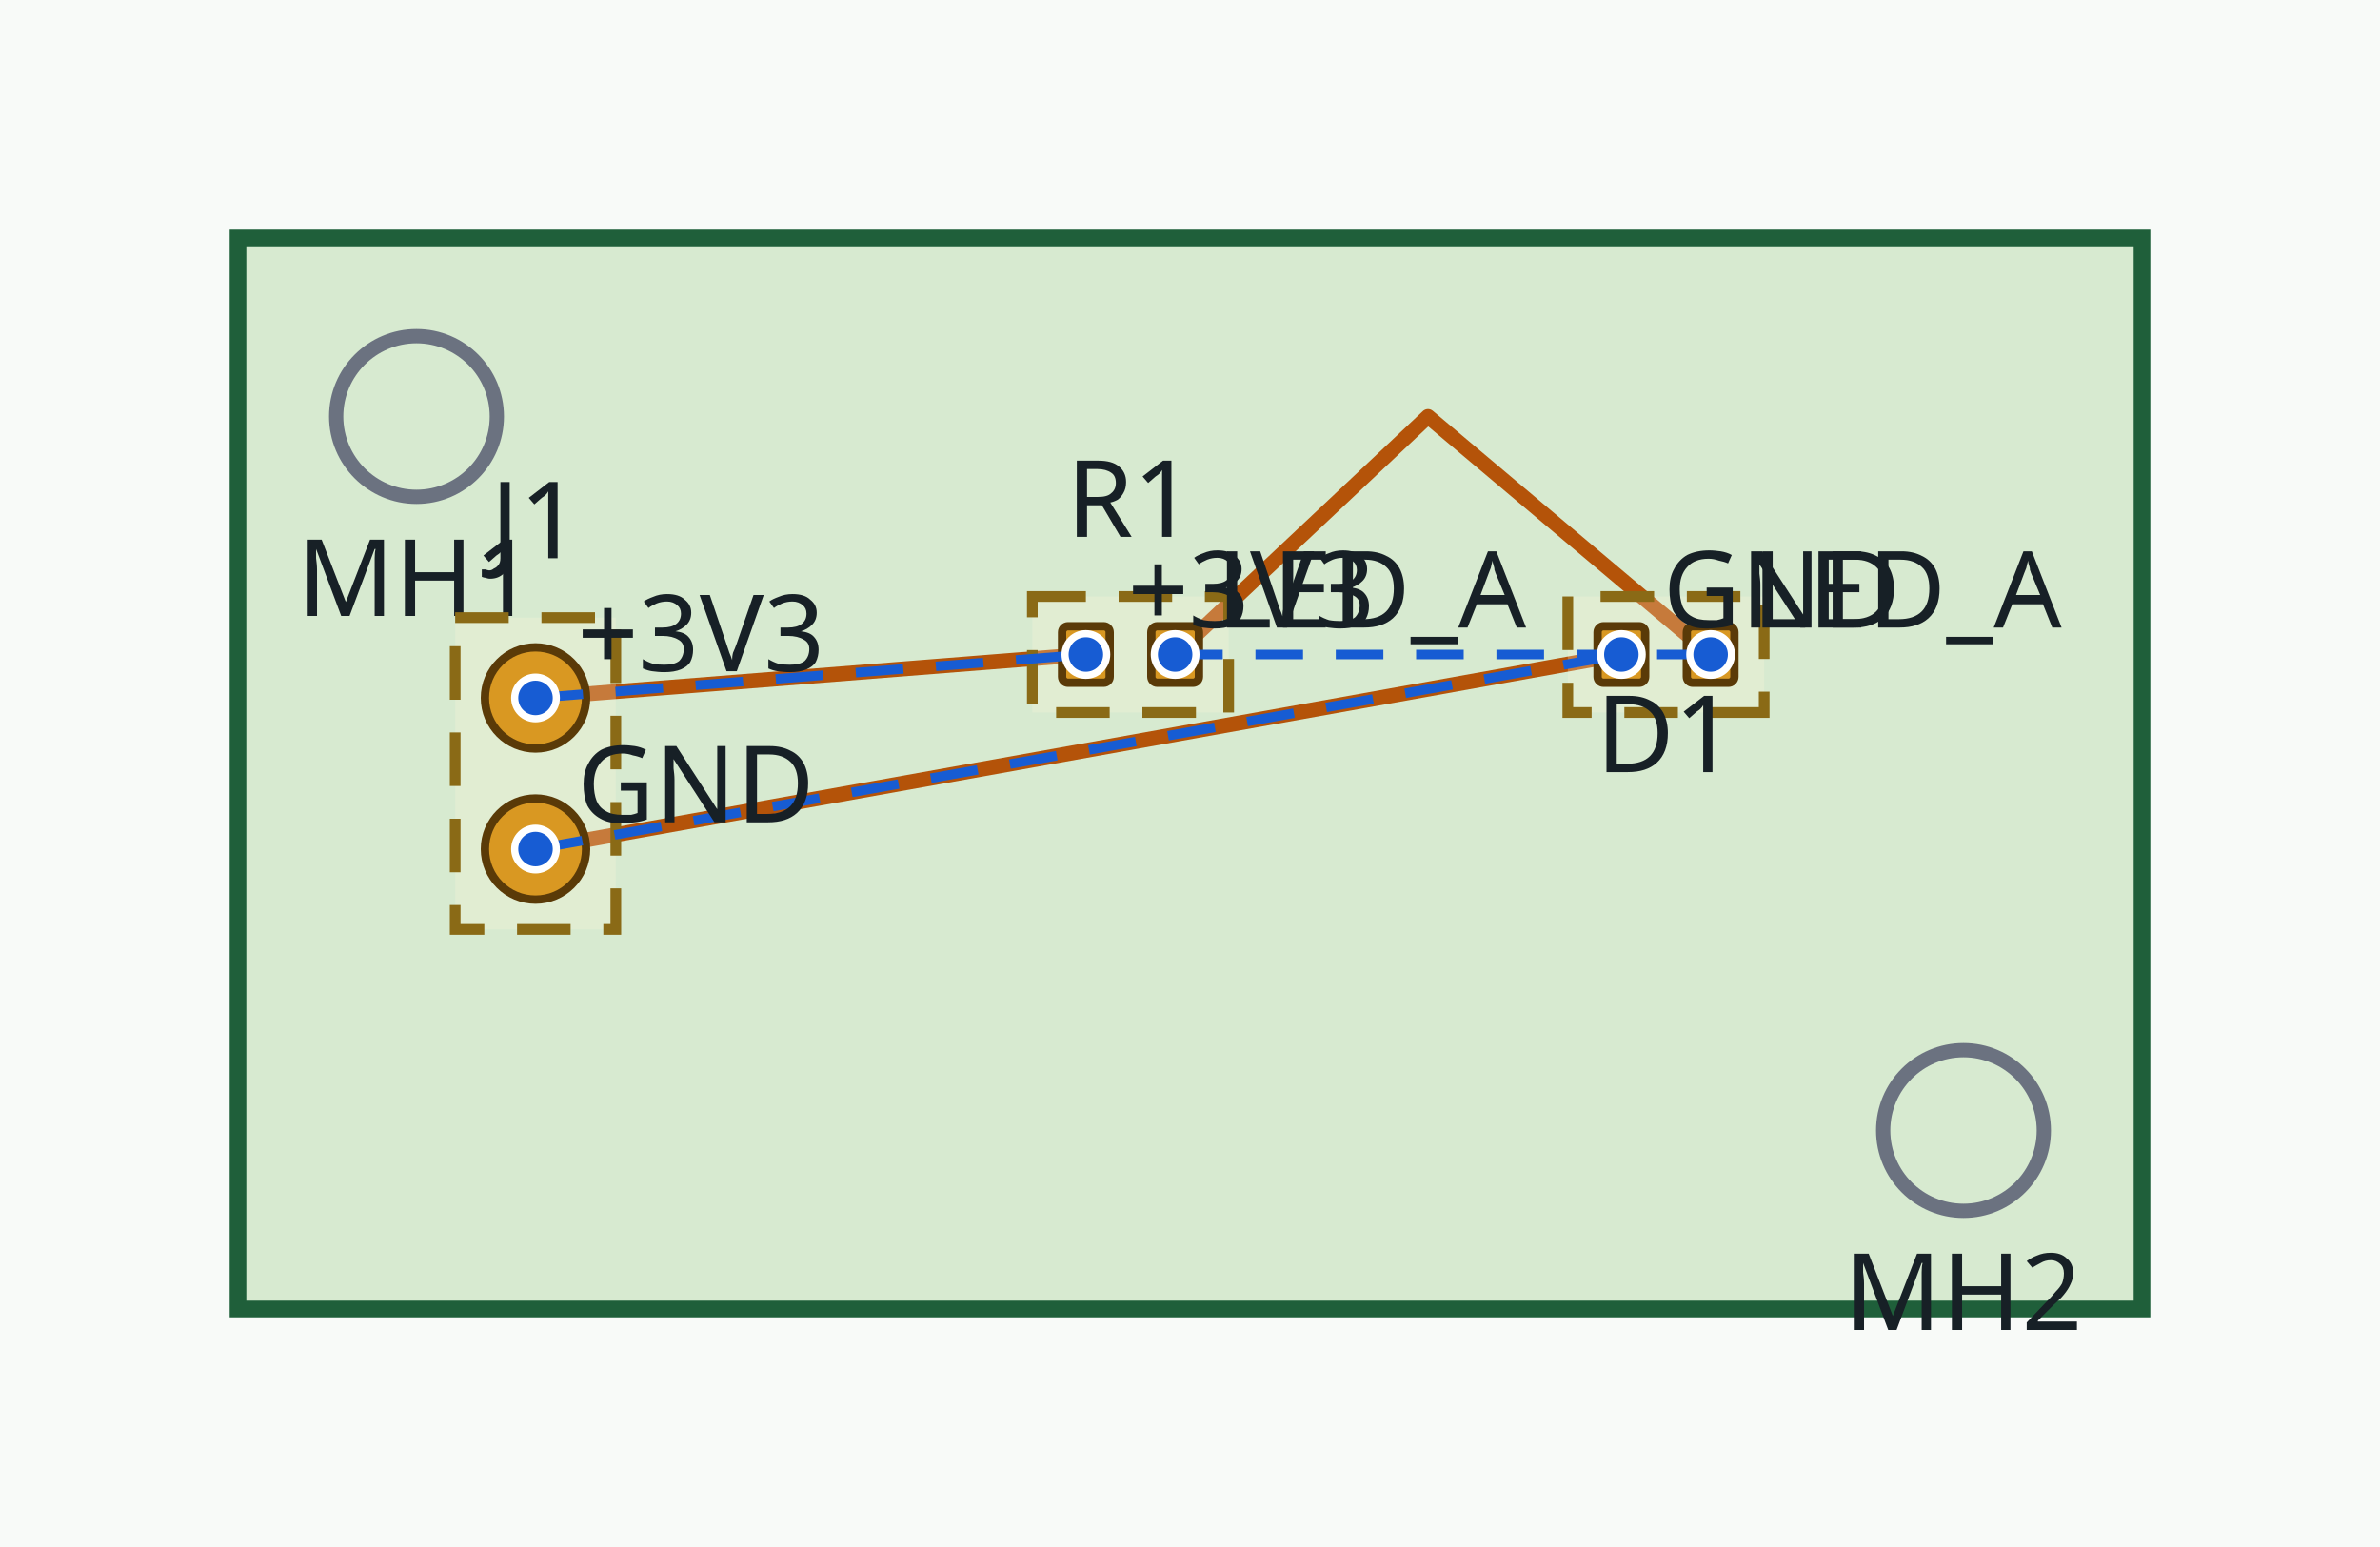
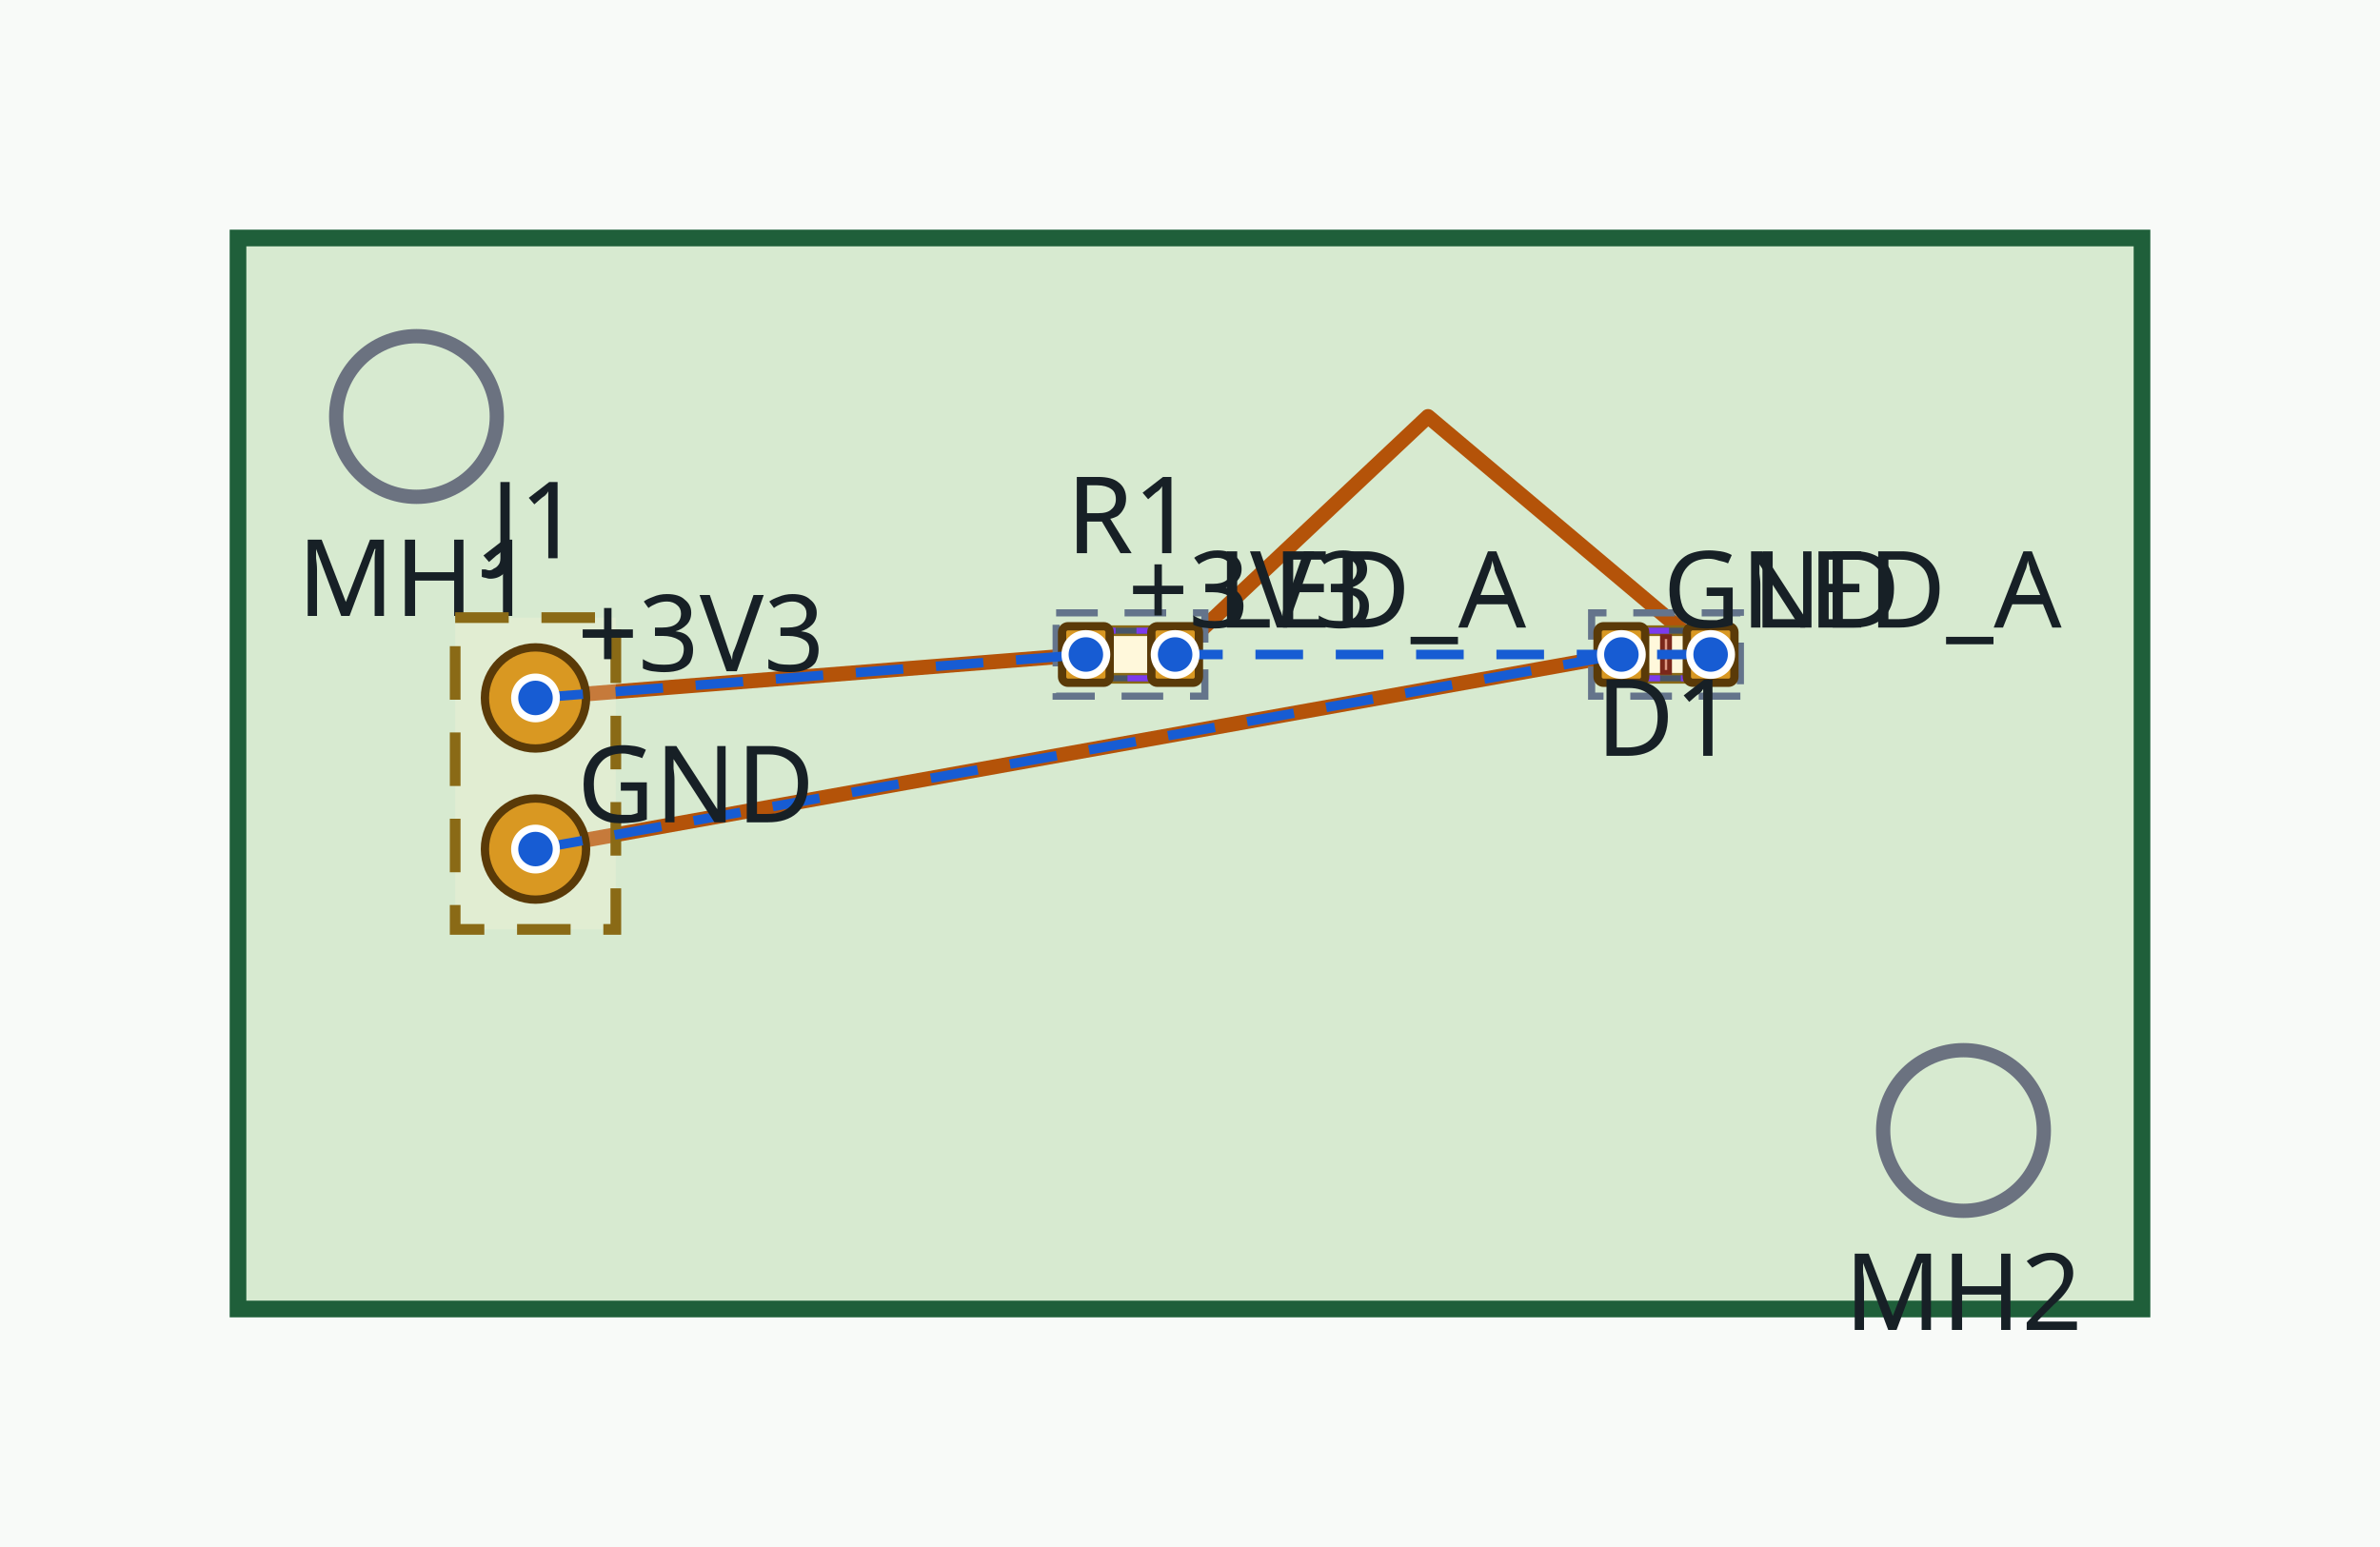
<svg xmlns="http://www.w3.org/2000/svg" class="pcb-placement-preview" viewBox="0 0 40 26" width="40mm" height="26mm" data-board="board:0" data-board-name="First Board LED" data-units="mm">
  <style>
    .board-background{fill:#f8faf8}
    .board-outline{fill:#d7ead0;stroke:#1f5f3a;stroke-width:0.28}
    .board-feature{fill:none;stroke:#6b7280;stroke-width:0.24}
    .pcb-track{fill:none;stroke:#b45309;stroke-linecap:round;stroke-linejoin:round}
    .pcb-via-annular{fill:#b45309;stroke:#7c2d12;stroke-width:0.08}
    .pcb-via-drill{fill:#f8faf8;stroke:#7c2d12;stroke-width:0.06}
    .board-feature-label,.reference-designator,.pad-net-label,.diagnostic-label{font:1.8px sans-serif;fill:#172026}
    .footprint-courtyard{fill:none;stroke:#64748b;stroke-width:0.12;stroke-dasharray:0.7 0.45}
    .footprint-body.declared{fill:#fff8db;stroke:#8a6a16;stroke-width:0.18}
+     .footprint-fabrication.declared{fill:none;stroke:#475569;stroke-width:0.1}
+     .footprint-assembly.declared{fill:none;stroke:#7c3aed;stroke-width:0.1;stroke-dasharray:0.55 0.35}
+     .footprint-marking.declared{fill:#172026;fill-opacity:0.45;stroke:#172026;stroke-width:0.08}
+     .footprint-marking.kind-pin_1,.footprint-marking.kind-polarity{fill:#b42318;stroke:#7a271a}
    .footprint-envelope.synthetic{fill:#fff8db;fill-opacity:0.24;stroke:#8a6a16;stroke-width:0.18;stroke-dasharray:0.9 0.55}
    .footprint-pad{fill:#d99822;stroke:#5a3a08;stroke-width:0.14}
    .pad-overlay{fill:#175cd3;stroke:#ffffff;stroke-width:0.12}
    .ratsnest{fill:none;stroke:#175cd3;stroke-width:0.16;stroke-dasharray:0.8 0.55}
    .diagnostic-marker{fill:none;stroke:#b42318;stroke-width:0.28;stroke-dasharray:0.9 0.55}
    .diagnostic-label{fill:#b42318}
  </style>
  <rect class="board-background" x="0" y="0" width="40" height="26" />
  <g class="board-content" transform="translate(4 4)">
    <polygon class="board-outline" data-board="board:0" points="0,0 32,0 32,18 0,18" />
    <g class="layer layer-board-features">
      <circle class="board-feature hole" data-board-feature="board_feature:0" cx="3" cy="3" r="1.35" />
      <text class="board-feature-label" data-board-feature="board_feature:0" x="3" y="6.35" text-anchor="middle">MH1</text>
      <circle class="board-feature hole" data-board-feature="board_feature:1" cx="29" cy="15" r="1.35" />
      <text class="board-feature-label" data-board-feature="board_feature:1" x="29" y="18.35" text-anchor="middle">MH2</text>
    </g>
    <g id="pcb-layer-F_Cu" class="pcb-layer board-layer layer-F_Cu" data-layer="board_layer:0" data-layer-name="F.Cu" data-layer-role="copper" data-layer-side="top">
      <g class="layer layer-copper">
        <polyline id="pcb-track-0" class="pcb-track" data-track="board_track:0" data-layer="board_layer:0" data-net="net:0" points="5,7.73 14.25,7" stroke-width="0.25" />
        <polyline id="pcb-track-1" class="pcb-track" data-track="board_track:1" data-layer="board_layer:0" data-net="net:1" points="15.75,7 20,3 24.75,7" stroke-width="0.25" />
        <polyline id="pcb-track-2" class="pcb-track" data-track="board_track:2" data-layer="board_layer:0" data-net="net:2" points="5,10.27 23.25,7" stroke-width="0.25" />
      </g>
    </g>
    <g id="pcb-layer-B_Cu" class="pcb-layer board-layer layer-B_Cu" data-layer="board_layer:1" data-layer-name="B.Cu" data-layer-role="copper" data-layer-side="bottom">
      <g class="layer layer-copper">
    </g>
    </g>
    <g class="layer layer-footprints">
      <g class="component-placement top locked" data-placement="component_placement:0" data-component="component:0" data-footprint-def="footprint_def:0" data-footprint="connectors:PinHeader_1x02_P2.54mm_Vertical" transform="translate(5 9) rotate(0)">
        <rect class="footprint-envelope synthetic" x="-1.35" y="-2.62" width="2.7" height="5.24" />
        <circle class="footprint-pad circle connected" data-pad-projection="pcb_pad:0:0" data-pad="footprint_pad:0" data-pin="pin:0" data-net="net:0" cx="0" cy="-1.27" r="0.85" />
        <circle class="footprint-pad circle connected" data-pad-projection="pcb_pad:0:1" data-pad="footprint_pad:1" data-pin="pin:1" data-net="net:2" cx="0" cy="1.27" r="0.85" />
      </g>
      <text class="reference-designator" data-placement="component_placement:0" data-component="component:0" x="5" y="5.38" text-anchor="middle">J1</text>
+       <polygon class="footprint-courtyard declared" data-placement="component_placement:1" data-component="component:1" points="13.75,6.3 16.25,6.3 16.25,7.7 13.75,7.7" />
+       <polygon class="footprint-body declared" data-placement="component_placement:1" data-component="component:1" points="14.2,6.6 15.8,6.6 15.8,7.4 14.2,7.4" />
+       <polygon class="footprint-fabrication declared" data-placement="component_placement:1" data-component="component:1" points="14.2,6.6 15.8,6.6 15.8,7.4 14.2,7.4" />
+       <polygon class="footprint-assembly declared" data-placement="component_placement:1" data-component="component:1" points="14.2,6.6 15.8,6.6 15.8,7.4 14.2,7.4" />
      <g class="component-placement top" data-placement="component_placement:1" data-component="component:1" data-footprint-def="footprint_def:1" data-footprint="passives:R_0603_1608Metric" transform="translate(15 7) rotate(0)">
-         <rect class="footprint-envelope synthetic" x="-1.65" y="-0.975" width="3.3" height="1.95" />
        <rect class="footprint-pad rounded-rectangle connected" data-pad-projection="pcb_pad:1:0" data-pad="footprint_pad:0" data-pin="pin:2" data-net="net:0" x="-1.15" y="-0.475" width="0.8" height="0.95" rx="0.1" ry="0.1" />
        <rect class="footprint-pad rounded-rectangle connected" data-pad-projection="pcb_pad:1:1" data-pad="footprint_pad:1" data-pin="pin:3" data-net="net:1" x="0.35" y="-0.475" width="0.8" height="0.95" rx="0.1" ry="0.1" />
      </g>
-       <text class="reference-designator" data-placement="component_placement:1" data-component="component:1" x="15" y="5.025" text-anchor="middle">R1</text>
+       <text class="reference-designator" data-placement="component_placement:1" data-component="component:1" x="15" y="5.3" text-anchor="middle">R1</text>
+       <polygon class="footprint-courtyard declared" data-placement="component_placement:2" data-component="component:2" points="25.25,7.7 22.75,7.7 22.75,6.3 25.25,6.3" />
+       <polygon class="footprint-body declared" data-placement="component_placement:2" data-component="component:2" points="24.8,7.4 23.2,7.4 23.2,6.6 24.8,6.6" />
+       <polygon class="footprint-fabrication declared" data-placement="component_placement:2" data-component="component:2" points="24.8,7.4 23.2,7.4 23.2,6.6 24.8,6.6" />
+       <polygon class="footprint-assembly declared" data-placement="component_placement:2" data-component="component:2" points="24.8,7.4 23.2,7.4 23.2,6.6 24.8,6.6" />
+       <polygon class="footprint-marking declared kind-polarity" data-placement="component_placement:2" data-component="component:2" data-marking="footprint_marking:0" points="24.06,7.3 23.94,7.3 23.94,6.7 24.06,6.7" />
      <g class="component-placement top" data-placement="component_placement:2" data-component="component:2" data-footprint-def="footprint_def:2" data-footprint="leds:LED_0603_1608Metric" transform="translate(24 7) rotate(180)">
-         <rect class="footprint-envelope synthetic" x="-1.65" y="-0.975" width="3.3" height="1.95" />
        <rect class="footprint-pad rounded-rectangle connected" data-pad-projection="pcb_pad:2:0" data-pad="footprint_pad:0" data-pin="pin:4" data-net="net:1" x="-1.15" y="-0.475" width="0.8" height="0.95" rx="0.1" ry="0.1" />
        <rect class="footprint-pad rounded-rectangle connected" data-pad-projection="pcb_pad:2:1" data-pad="footprint_pad:1" data-pin="pin:5" data-net="net:2" x="0.35" y="-0.475" width="0.8" height="0.95" rx="0.1" ry="0.1" />
      </g>
-       <text class="reference-designator" data-placement="component_placement:2" data-component="component:2" x="24" y="8.975" text-anchor="middle">D1</text>
+       <text class="reference-designator" data-placement="component_placement:2" data-component="component:2" x="24" y="8.7" text-anchor="middle">D1</text>
    </g>
    <g class="layer layer-ratsnest">
      <line id="ratsnest-edge-net-0-0" class="ratsnest ratsnest-edge" data-ratsnest-edge="ratsnest:0:0" data-net="net:0" data-from-pad="pcb_pad:0:0" data-to-pad="pcb_pad:1:0" x1="5" y1="7.73" x2="14.25" y2="7" />
      <line id="ratsnest-edge-net-1-0" class="ratsnest ratsnest-edge" data-ratsnest-edge="ratsnest:1:0" data-net="net:1" data-from-pad="pcb_pad:1:1" data-to-pad="pcb_pad:2:0" x1="15.75" y1="7" x2="24.75" y2="7" />
      <line id="ratsnest-edge-net-2-0" class="ratsnest ratsnest-edge" data-ratsnest-edge="ratsnest:2:0" data-net="net:2" data-from-pad="pcb_pad:0:1" data-to-pad="pcb_pad:2:1" x1="5" y1="10.27" x2="23.25" y2="7" />
    </g>
    <g class="layer layer-pad-overlays">
      <circle class="pad-overlay connected" data-pad-projection="pcb_pad:0:0" data-net="net:0" cx="5" cy="7.73" r="0.35" />
      <text class="pad-net-label connected" data-pad-projection="pcb_pad:0:0" data-net="net:0" x="5.7" y="7.28">+3V3</text>
      <circle class="pad-overlay connected" data-pad-projection="pcb_pad:0:1" data-net="net:2" cx="5" cy="10.27" r="0.35" />
      <text class="pad-net-label connected" data-pad-projection="pcb_pad:0:1" data-net="net:2" x="5.7" y="9.82">GND</text>
      <circle class="pad-overlay connected" data-pad-projection="pcb_pad:1:0" data-net="net:0" cx="14.25" cy="7" r="0.35" />
      <text class="pad-net-label connected" data-pad-projection="pcb_pad:1:0" data-net="net:0" x="14.95" y="6.55">+3V3</text>
      <circle class="pad-overlay connected" data-pad-projection="pcb_pad:1:1" data-net="net:1" cx="15.75" cy="7" r="0.35" />
      <text class="pad-net-label connected" data-pad-projection="pcb_pad:1:1" data-net="net:1" x="16.45" y="6.55">LED_A</text>
      <circle class="pad-overlay connected" data-pad-projection="pcb_pad:2:0" data-net="net:1" cx="24.75" cy="7" r="0.35" />
      <text class="pad-net-label connected" data-pad-projection="pcb_pad:2:0" data-net="net:1" x="25.45" y="6.55">LED_A</text>
      <circle class="pad-overlay connected" data-pad-projection="pcb_pad:2:1" data-net="net:2" cx="23.25" cy="7" r="0.35" />
      <text class="pad-net-label connected" data-pad-projection="pcb_pad:2:1" data-net="net:2" x="23.95" y="6.55">GND</text>
    </g>
    <g class="layer layer-diagnostics">
    </g>
  </g>
</svg>
